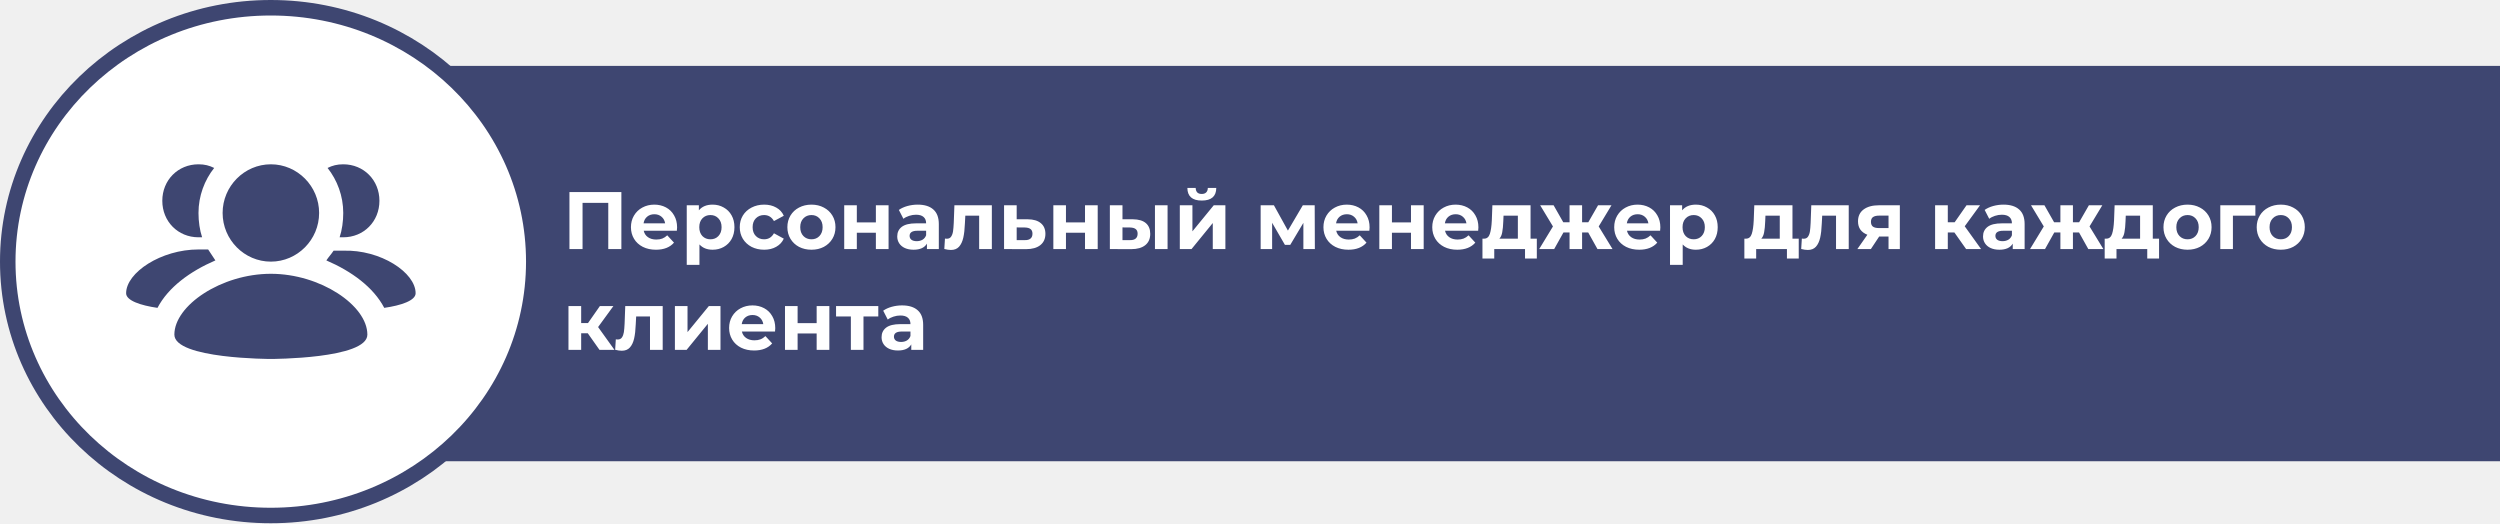
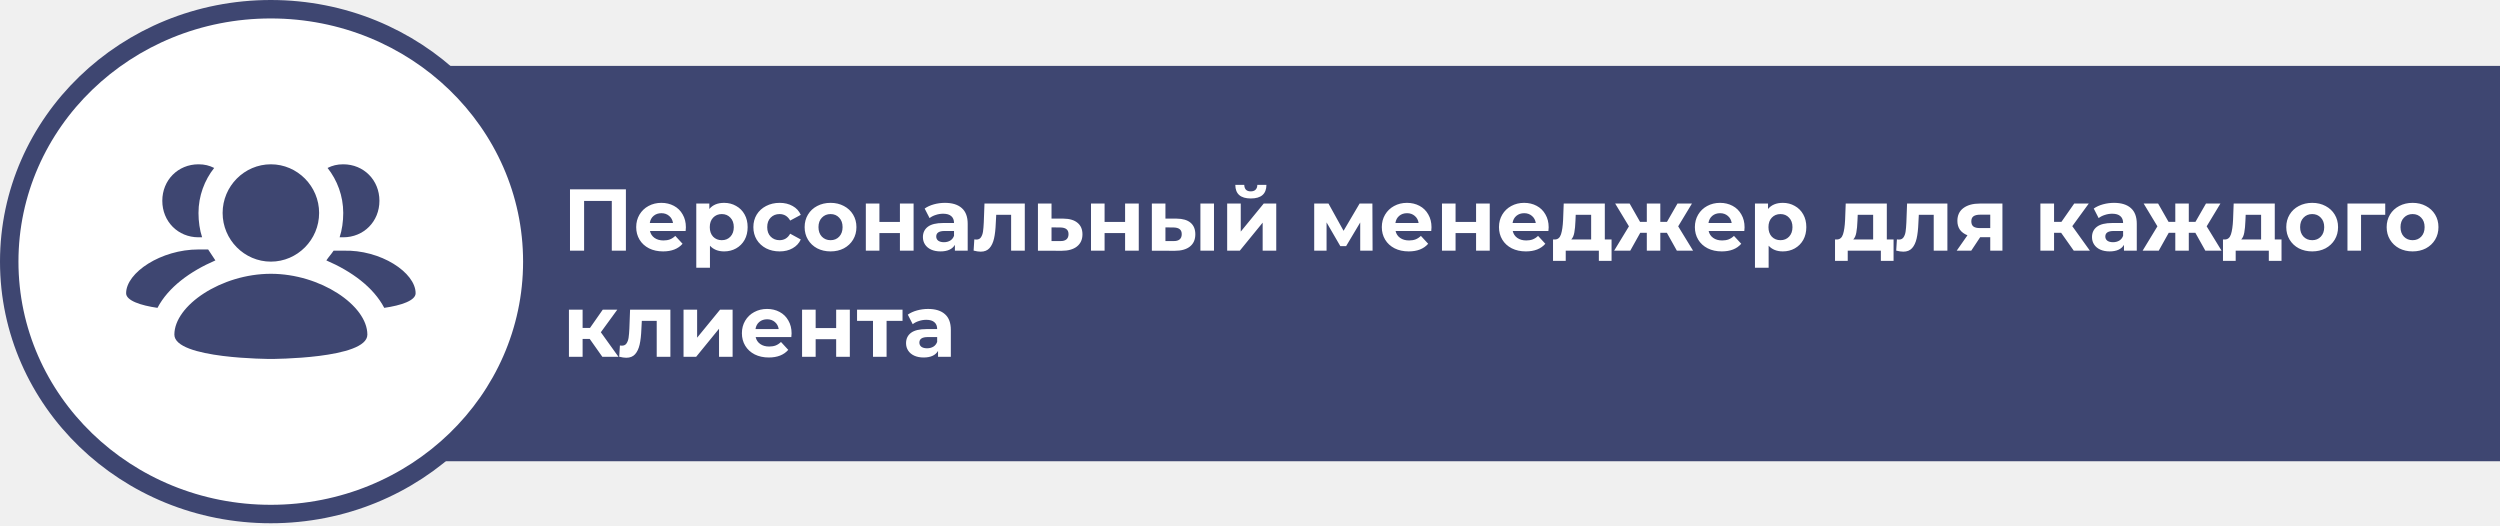
- <svg xmlns="http://www.w3.org/2000/svg" width="645" height="135" viewBox="0 0 645 135" fill="none">
-   <rect x="33" y="17" width="612" height="102" fill="#3E4671" />
-   <path d="M137.716 67.5C137.716 103.61 107.4 133 69.858 133C32.316 133 2 103.61 2 67.5C2 31.39 32.316 2 69.858 2C107.4 2 137.716 31.39 137.716 67.5Z" fill="white" stroke="#3E4671" stroke-width="4" />
-   <g clip-path="url(#clip0)">
-     <path d="M107.229 75.661C107.229 77.544 103.495 78.8 99.138 79.428C96.337 74.092 90.735 70.011 84.2 67.186C84.822 66.245 85.445 65.617 86.067 64.675H88.557C98.204 64.361 107.229 70.325 107.229 75.661ZM53.701 64.361H51.211C41.564 64.361 32.539 70.325 32.539 75.661C32.539 77.544 36.273 78.8 40.63 79.428C43.431 74.092 49.033 70.011 55.568 67.186L53.701 64.361ZM69.884 67.5C76.731 67.5 82.332 61.85 82.332 54.945C82.332 48.039 76.731 42.39 69.884 42.39C63.037 42.39 57.435 48.039 57.435 54.945C57.435 61.85 63.037 67.5 69.884 67.5ZM69.884 70.639C57.124 70.639 44.987 78.8 44.987 86.333C44.987 92.611 69.884 92.611 69.884 92.611C69.884 92.611 94.781 92.611 94.781 86.333C94.781 78.8 82.644 70.639 69.884 70.639ZM87.623 61.222H88.557C93.847 61.222 97.893 57.142 97.893 51.806C97.893 46.47 93.847 42.39 88.557 42.39C87.001 42.39 85.756 42.703 84.511 43.331C87.001 46.47 88.557 50.551 88.557 54.945C88.557 57.142 88.245 59.339 87.623 61.222ZM51.211 61.222H52.145C51.523 59.339 51.211 57.142 51.211 54.945C51.211 50.551 52.767 46.47 55.257 43.331C54.012 42.703 52.767 42.39 51.211 42.39C45.921 42.39 41.875 46.47 41.875 51.806C41.875 57.142 45.921 61.222 51.211 61.222Z" fill="#3E4671" />
+ <svg xmlns="http://www.w3.org/2000/svg" width="542" height="114" viewBox="0 0 542 114" fill="none">
+   <rect x="27.73" y="14.285" width="514.27" height="85.712" fill="#3E4671" />
+   <path d="M115.405 56.721C115.405 86.878 90.084 111.442 58.703 111.442C27.321 111.442 2 86.878 2 56.721C2 26.564 27.321 2 58.703 2C90.084 2 115.405 26.564 115.405 56.721Z" fill="white" stroke="#3E4671" stroke-width="4" />
+   <g clip-path="url(#clip0_207:35)">
+     <path d="M90.106 63.578C90.106 65.161 86.968 66.216 83.306 66.743C80.953 62.26 76.246 58.831 70.754 56.457C71.277 55.666 71.8 55.138 72.323 54.347H74.415C82.522 54.083 90.106 59.094 90.106 63.578ZM45.126 54.083H43.033C34.926 54.083 27.343 59.094 27.343 63.578C27.343 65.161 30.481 66.216 34.142 66.743C36.495 62.26 41.203 58.831 46.695 56.457L45.126 54.083ZM58.724 56.721C64.478 56.721 69.185 51.973 69.185 46.17C69.185 40.368 64.478 35.62 58.724 35.62C52.971 35.62 48.264 40.368 48.264 46.17C48.264 51.973 52.971 56.721 58.724 56.721ZM58.724 59.358C48.002 59.358 37.803 66.216 37.803 72.546C37.803 77.821 58.724 77.821 58.724 77.821C58.724 77.821 79.645 77.821 79.645 72.546C79.645 66.216 69.446 59.358 58.724 59.358ZM73.63 51.446H74.415C78.861 51.446 82.26 48.017 82.26 43.533C82.26 39.049 78.861 35.62 74.415 35.62C73.108 35.62 72.061 35.884 71.015 36.411C73.108 39.049 74.415 42.478 74.415 46.17C74.415 48.017 74.153 49.863 73.63 51.446ZM43.033 51.446H43.818C43.295 49.863 43.033 48.017 43.033 46.17C43.033 42.478 44.341 39.049 46.433 36.411C45.387 35.884 44.341 35.62 43.033 35.62C38.588 35.62 35.188 39.049 35.188 43.533C35.188 48.017 38.588 51.446 43.033 51.446Z" fill="#3E4671" />
  </g>
-   <path d="M160.315 49.56V64.26H156.934V52.332H150.298V64.26H146.917V49.56H160.315ZM174.69 58.653C174.69 58.695 174.669 58.989 174.627 59.535H166.08C166.234 60.235 166.598 60.788 167.172 61.194C167.746 61.6 168.46 61.803 169.314 61.803C169.902 61.803 170.42 61.719 170.868 61.551C171.33 61.369 171.757 61.089 172.149 60.711L173.892 62.601C172.828 63.819 171.274 64.428 169.23 64.428C167.956 64.428 166.829 64.183 165.849 63.693C164.869 63.189 164.113 62.496 163.581 61.614C163.049 60.732 162.783 59.731 162.783 58.611C162.783 57.505 163.042 56.511 163.56 55.629C164.092 54.733 164.813 54.04 165.723 53.55C166.647 53.046 167.676 52.794 168.81 52.794C169.916 52.794 170.917 53.032 171.813 53.508C172.709 53.984 173.409 54.67 173.913 55.566C174.431 56.448 174.69 57.477 174.69 58.653ZM168.831 55.272C168.089 55.272 167.466 55.482 166.962 55.902C166.458 56.322 166.15 56.896 166.038 57.624H171.603C171.491 56.91 171.183 56.343 170.679 55.923C170.175 55.489 169.559 55.272 168.831 55.272ZM183.858 52.794C184.908 52.794 185.86 53.039 186.714 53.529C187.582 54.005 188.261 54.684 188.751 55.566C189.241 56.434 189.486 57.449 189.486 58.611C189.486 59.773 189.241 60.795 188.751 61.677C188.261 62.545 187.582 63.224 186.714 63.714C185.86 64.19 184.908 64.428 183.858 64.428C182.416 64.428 181.282 63.973 180.456 63.063V68.334H177.18V52.962H180.309V54.264C181.121 53.284 182.304 52.794 183.858 52.794ZM183.291 61.74C184.131 61.74 184.817 61.46 185.349 60.9C185.895 60.326 186.168 59.563 186.168 58.611C186.168 57.659 185.895 56.903 185.349 56.343C184.817 55.769 184.131 55.482 183.291 55.482C182.451 55.482 181.758 55.769 181.212 56.343C180.68 56.903 180.414 57.659 180.414 58.611C180.414 59.563 180.68 60.326 181.212 60.9C181.758 61.46 182.451 61.74 183.291 61.74ZM197.158 64.428C195.954 64.428 194.869 64.183 193.903 63.693C192.951 63.189 192.202 62.496 191.656 61.614C191.124 60.732 190.858 59.731 190.858 58.611C190.858 57.491 191.124 56.49 191.656 55.608C192.202 54.726 192.951 54.04 193.903 53.55C194.869 53.046 195.954 52.794 197.158 52.794C198.348 52.794 199.384 53.046 200.266 53.55C201.162 54.04 201.813 54.747 202.219 55.671L199.678 57.036C199.09 56 198.243 55.482 197.137 55.482C196.283 55.482 195.576 55.762 195.016 56.322C194.456 56.882 194.176 57.645 194.176 58.611C194.176 59.577 194.456 60.34 195.016 60.9C195.576 61.46 196.283 61.74 197.137 61.74C198.257 61.74 199.104 61.222 199.678 60.186L202.219 61.572C201.813 62.468 201.162 63.168 200.266 63.672C199.384 64.176 198.348 64.428 197.158 64.428ZM209.358 64.428C208.168 64.428 207.097 64.183 206.145 63.693C205.207 63.189 204.472 62.496 203.94 61.614C203.408 60.732 203.142 59.731 203.142 58.611C203.142 57.491 203.408 56.49 203.94 55.608C204.472 54.726 205.207 54.04 206.145 53.55C207.097 53.046 208.168 52.794 209.358 52.794C210.548 52.794 211.612 53.046 212.55 53.55C213.488 54.04 214.223 54.726 214.755 55.608C215.287 56.49 215.553 57.491 215.553 58.611C215.553 59.731 215.287 60.732 214.755 61.614C214.223 62.496 213.488 63.189 212.55 63.693C211.612 64.183 210.548 64.428 209.358 64.428ZM209.358 61.74C210.198 61.74 210.884 61.46 211.416 60.9C211.962 60.326 212.235 59.563 212.235 58.611C212.235 57.659 211.962 56.903 211.416 56.343C210.884 55.769 210.198 55.482 209.358 55.482C208.518 55.482 207.825 55.769 207.279 56.343C206.733 56.903 206.46 57.659 206.46 58.611C206.46 59.563 206.733 60.326 207.279 60.9C207.825 61.46 208.518 61.74 209.358 61.74ZM217.807 52.962H221.062V57.372H225.976V52.962H229.252V64.26H225.976V60.039H221.062V64.26H217.807V52.962ZM236.777 52.794C238.527 52.794 239.871 53.214 240.809 54.054C241.747 54.88 242.216 56.133 242.216 57.813V64.26H239.15V62.853C238.534 63.903 237.386 64.428 235.706 64.428C234.838 64.428 234.082 64.281 233.438 63.987C232.808 63.693 232.325 63.287 231.989 62.769C231.653 62.251 231.485 61.663 231.485 61.005C231.485 59.955 231.877 59.129 232.661 58.527C233.459 57.925 234.684 57.624 236.336 57.624H238.94C238.94 56.91 238.723 56.364 238.289 55.986C237.855 55.594 237.204 55.398 236.336 55.398C235.734 55.398 235.139 55.496 234.551 55.692C233.977 55.874 233.487 56.126 233.081 56.448L231.905 54.159C232.521 53.725 233.256 53.389 234.11 53.151C234.978 52.913 235.867 52.794 236.777 52.794ZM236.525 62.223C237.085 62.223 237.582 62.097 238.016 61.845C238.45 61.579 238.758 61.194 238.94 60.69V59.535H236.693C235.349 59.535 234.677 59.976 234.677 60.858C234.677 61.278 234.838 61.614 235.16 61.866C235.496 62.104 235.951 62.223 236.525 62.223ZM255.897 52.962V64.26H252.621V55.65H249.051L248.946 57.645C248.89 59.129 248.75 60.361 248.526 61.341C248.302 62.321 247.938 63.091 247.434 63.651C246.93 64.211 246.23 64.491 245.334 64.491C244.858 64.491 244.291 64.407 243.633 64.239L243.801 61.551C244.025 61.579 244.186 61.593 244.284 61.593C244.774 61.593 245.138 61.418 245.376 61.068C245.628 60.704 245.796 60.249 245.88 59.703C245.964 59.143 246.027 58.408 246.069 57.498L246.237 52.962H255.897ZM265.159 56.574C266.629 56.588 267.756 56.924 268.54 57.582C269.324 58.226 269.716 59.143 269.716 60.333C269.716 61.579 269.275 62.552 268.393 63.252C267.525 63.938 266.3 64.281 264.718 64.281L259.048 64.26V52.962H262.303V56.574H265.159ZM264.424 61.95C265.054 61.964 265.537 61.831 265.873 61.551C266.209 61.271 266.377 60.851 266.377 60.291C266.377 59.745 266.209 59.346 265.873 59.094C265.551 58.842 265.068 58.709 264.424 58.695L262.303 58.674V61.95H264.424ZM271.763 52.962H275.018V57.372H279.932V52.962H283.208V64.26H279.932V60.039H275.018V64.26H271.763V52.962ZM292.287 56.574C293.757 56.588 294.87 56.917 295.626 57.561C296.382 58.205 296.76 59.129 296.76 60.333C296.76 61.593 296.333 62.566 295.479 63.252C294.625 63.938 293.414 64.281 291.846 64.281L286.344 64.26V52.962H289.599V56.574H292.287ZM297.978 52.962H301.233V64.26H297.978V52.962ZM291.552 61.95C292.182 61.964 292.665 61.831 293.001 61.551C293.337 61.271 293.505 60.851 293.505 60.291C293.505 59.745 293.337 59.346 293.001 59.094C292.679 58.842 292.196 58.709 291.552 58.695L289.599 58.674V61.95H291.552ZM304.391 52.962H307.646V59.682L313.148 52.962H316.151V64.26H312.896V57.54L307.415 64.26H304.391V52.962ZM310.061 51.744C307.597 51.744 306.358 50.659 306.344 48.489H308.486C308.5 48.979 308.633 49.364 308.885 49.644C309.151 49.91 309.536 50.043 310.04 50.043C310.544 50.043 310.929 49.91 311.195 49.644C311.475 49.364 311.615 48.979 311.615 48.489H313.799C313.785 50.659 312.539 51.744 310.061 51.744ZM336.272 64.26V57.498L332.891 63.168H331.505L328.208 57.477V64.26H325.247V52.962H328.67L332.282 59.493L336.125 52.962H339.191L339.233 64.26H336.272ZM353.354 58.653C353.354 58.695 353.333 58.989 353.291 59.535H344.744C344.898 60.235 345.262 60.788 345.836 61.194C346.41 61.6 347.124 61.803 347.978 61.803C348.566 61.803 349.084 61.719 349.532 61.551C349.994 61.369 350.421 61.089 350.813 60.711L352.556 62.601C351.492 63.819 349.938 64.428 347.894 64.428C346.62 64.428 345.493 64.183 344.513 63.693C343.533 63.189 342.777 62.496 342.245 61.614C341.713 60.732 341.447 59.731 341.447 58.611C341.447 57.505 341.706 56.511 342.224 55.629C342.756 54.733 343.477 54.04 344.387 53.55C345.311 53.046 346.34 52.794 347.474 52.794C348.58 52.794 349.581 53.032 350.477 53.508C351.373 53.984 352.073 54.67 352.577 55.566C353.095 56.448 353.354 57.477 353.354 58.653ZM347.495 55.272C346.753 55.272 346.13 55.482 345.626 55.902C345.122 56.322 344.814 56.896 344.702 57.624H350.267C350.155 56.91 349.847 56.343 349.343 55.923C348.839 55.489 348.223 55.272 347.495 55.272ZM355.865 52.962H359.12V57.372H364.034V52.962H367.31V64.26H364.034V60.039H359.12V64.26H355.865V52.962ZM381.429 58.653C381.429 58.695 381.408 58.989 381.366 59.535H372.819C372.973 60.235 373.337 60.788 373.911 61.194C374.485 61.6 375.199 61.803 376.053 61.803C376.641 61.803 377.159 61.719 377.607 61.551C378.069 61.369 378.496 61.089 378.888 60.711L380.631 62.601C379.567 63.819 378.013 64.428 375.969 64.428C374.695 64.428 373.568 64.183 372.588 63.693C371.608 63.189 370.852 62.496 370.32 61.614C369.788 60.732 369.522 59.731 369.522 58.611C369.522 57.505 369.781 56.511 370.299 55.629C370.831 54.733 371.552 54.04 372.462 53.55C373.386 53.046 374.415 52.794 375.549 52.794C376.655 52.794 377.656 53.032 378.552 53.508C379.448 53.984 380.148 54.67 380.652 55.566C381.17 56.448 381.429 57.477 381.429 58.653ZM375.57 55.272C374.828 55.272 374.205 55.482 373.701 55.902C373.197 56.322 372.889 56.896 372.777 57.624H378.342C378.23 56.91 377.922 56.343 377.418 55.923C376.914 55.489 376.298 55.272 375.57 55.272ZM396.501 61.572V66.696H393.456V64.26H385.518V66.696H382.473V61.572H382.935C383.635 61.558 384.118 61.145 384.384 60.333C384.65 59.521 384.818 58.366 384.888 56.868L385.035 52.962H394.884V61.572H396.501ZM387.849 57.099C387.807 58.247 387.716 59.185 387.576 59.913C387.45 60.641 387.205 61.194 386.841 61.572H391.608V55.65H387.912L387.849 57.099ZM409.755 59.976H408.18V64.26H404.946V59.976H403.371L400.977 64.26H397.113L400.662 58.422L397.365 52.962H400.83L403.329 57.351H404.946V52.962H408.18V57.351H409.776L412.296 52.962H415.761L412.464 58.422L416.034 64.26H412.149L409.755 59.976ZM428.372 58.653C428.372 58.695 428.351 58.989 428.309 59.535H419.762C419.916 60.235 420.28 60.788 420.854 61.194C421.428 61.6 422.142 61.803 422.996 61.803C423.584 61.803 424.102 61.719 424.55 61.551C425.012 61.369 425.439 61.089 425.831 60.711L427.574 62.601C426.51 63.819 424.956 64.428 422.912 64.428C421.638 64.428 420.511 64.183 419.531 63.693C418.551 63.189 417.795 62.496 417.263 61.614C416.731 60.732 416.465 59.731 416.465 58.611C416.465 57.505 416.724 56.511 417.242 55.629C417.774 54.733 418.495 54.04 419.405 53.55C420.329 53.046 421.358 52.794 422.492 52.794C423.598 52.794 424.599 53.032 425.495 53.508C426.391 53.984 427.091 54.67 427.595 55.566C428.113 56.448 428.372 57.477 428.372 58.653ZM422.513 55.272C421.771 55.272 421.148 55.482 420.644 55.902C420.14 56.322 419.832 56.896 419.72 57.624H425.285C425.173 56.91 424.865 56.343 424.361 55.923C423.857 55.489 423.241 55.272 422.513 55.272ZM437.54 52.794C438.59 52.794 439.542 53.039 440.396 53.529C441.264 54.005 441.943 54.684 442.433 55.566C442.923 56.434 443.168 57.449 443.168 58.611C443.168 59.773 442.923 60.795 442.433 61.677C441.943 62.545 441.264 63.224 440.396 63.714C439.542 64.19 438.59 64.428 437.54 64.428C436.098 64.428 434.964 63.973 434.138 63.063V68.334H430.862V52.962H433.991V54.264C434.803 53.284 435.986 52.794 437.54 52.794ZM436.973 61.74C437.813 61.74 438.499 61.46 439.031 60.9C439.577 60.326 439.85 59.563 439.85 58.611C439.85 57.659 439.577 56.903 439.031 56.343C438.499 55.769 437.813 55.482 436.973 55.482C436.133 55.482 435.44 55.769 434.894 56.343C434.362 56.903 434.096 57.659 434.096 58.611C434.096 59.563 434.362 60.326 434.894 60.9C435.44 61.46 436.133 61.74 436.973 61.74ZM464.074 61.572V66.696H461.029V64.26H453.091V66.696H450.046V61.572H450.508C451.208 61.558 451.691 61.145 451.957 60.333C452.223 59.521 452.391 58.366 452.461 56.868L452.608 52.962H462.457V61.572H464.074ZM455.422 57.099C455.38 58.247 455.289 59.185 455.149 59.913C455.023 60.641 454.778 61.194 454.414 61.572H459.181V55.65H455.485L455.422 57.099ZM476.972 52.962V64.26H473.696V55.65H470.126L470.021 57.645C469.965 59.129 469.825 60.361 469.601 61.341C469.377 62.321 469.013 63.091 468.509 63.651C468.005 64.211 467.305 64.491 466.409 64.491C465.933 64.491 465.366 64.407 464.708 64.239L464.876 61.551C465.1 61.579 465.261 61.593 465.359 61.593C465.849 61.593 466.213 61.418 466.451 61.068C466.703 60.704 466.871 60.249 466.955 59.703C467.039 59.143 467.102 58.408 467.144 57.498L467.312 52.962H476.972ZM490.16 52.962V64.26H487.241V61.026H484.826L482.684 64.26H479.198L481.781 60.564C480.997 60.256 480.395 59.815 479.975 59.241C479.569 58.653 479.366 57.946 479.366 57.12C479.366 55.79 479.842 54.768 480.794 54.054C481.76 53.326 483.083 52.962 484.763 52.962H490.16ZM484.826 55.629C484.126 55.629 483.594 55.755 483.23 56.007C482.88 56.259 482.705 56.665 482.705 57.225C482.705 57.785 482.873 58.198 483.209 58.464C483.559 58.716 484.084 58.842 484.784 58.842H487.241V55.629H484.826ZM504.233 59.976H502.532V64.26H499.256V52.962H502.532V57.351H504.296L507.362 52.962H510.848L506.9 58.38L511.121 64.26H507.257L504.233 59.976ZM516.913 52.794C518.663 52.794 520.007 53.214 520.945 54.054C521.883 54.88 522.352 56.133 522.352 57.813V64.26H519.286V62.853C518.67 63.903 517.522 64.428 515.842 64.428C514.974 64.428 514.218 64.281 513.574 63.987C512.944 63.693 512.461 63.287 512.125 62.769C511.789 62.251 511.621 61.663 511.621 61.005C511.621 59.955 512.013 59.129 512.797 58.527C513.595 57.925 514.82 57.624 516.472 57.624H519.076C519.076 56.91 518.859 56.364 518.425 55.986C517.991 55.594 517.34 55.398 516.472 55.398C515.87 55.398 515.275 55.496 514.687 55.692C514.113 55.874 513.623 56.126 513.217 56.448L512.041 54.159C512.657 53.725 513.392 53.389 514.246 53.151C515.114 52.913 516.003 52.794 516.913 52.794ZM516.661 62.223C517.221 62.223 517.718 62.097 518.152 61.845C518.586 61.579 518.894 61.194 519.076 60.69V59.535H516.829C515.485 59.535 514.813 59.976 514.813 60.858C514.813 61.278 514.974 61.614 515.296 61.866C515.632 62.104 516.087 62.223 516.661 62.223ZM536.391 59.976H534.816V64.26H531.582V59.976H530.007L527.613 64.26H523.749L527.298 58.422L524.001 52.962H527.466L529.965 57.351H531.582V52.962H534.816V57.351H536.412L538.932 52.962H542.397L539.1 58.422L542.67 64.26H538.785L536.391 59.976ZM557.036 61.572V66.696H553.991V64.26H546.053V66.696H543.008V61.572H543.47C544.17 61.558 544.653 61.145 544.919 60.333C545.185 59.521 545.353 58.366 545.423 56.868L545.57 52.962H555.419V61.572H557.036ZM548.384 57.099C548.342 58.247 548.251 59.185 548.111 59.913C547.985 60.641 547.74 61.194 547.376 61.572H552.143V55.65H548.447L548.384 57.099ZM564.39 64.428C563.2 64.428 562.129 64.183 561.177 63.693C560.239 63.189 559.504 62.496 558.972 61.614C558.44 60.732 558.174 59.731 558.174 58.611C558.174 57.491 558.44 56.49 558.972 55.608C559.504 54.726 560.239 54.04 561.177 53.55C562.129 53.046 563.2 52.794 564.39 52.794C565.58 52.794 566.644 53.046 567.582 53.55C568.52 54.04 569.255 54.726 569.787 55.608C570.319 56.49 570.585 57.491 570.585 58.611C570.585 59.731 570.319 60.732 569.787 61.614C569.255 62.496 568.52 63.189 567.582 63.693C566.644 64.183 565.58 64.428 564.39 64.428ZM564.39 61.74C565.23 61.74 565.916 61.46 566.448 60.9C566.994 60.326 567.267 59.563 567.267 58.611C567.267 57.659 566.994 56.903 566.448 56.343C565.916 55.769 565.23 55.482 564.39 55.482C563.55 55.482 562.857 55.769 562.311 56.343C561.765 56.903 561.492 57.659 561.492 58.611C561.492 59.563 561.765 60.326 562.311 60.9C562.857 61.46 563.55 61.74 564.39 61.74ZM581.889 55.65H576.093V64.26H572.838V52.962H581.889V55.65ZM588.445 64.428C587.255 64.428 586.184 64.183 585.232 63.693C584.294 63.189 583.559 62.496 583.027 61.614C582.495 60.732 582.229 59.731 582.229 58.611C582.229 57.491 582.495 56.49 583.027 55.608C583.559 54.726 584.294 54.04 585.232 53.55C586.184 53.046 587.255 52.794 588.445 52.794C589.635 52.794 590.699 53.046 591.637 53.55C592.575 54.04 593.31 54.726 593.842 55.608C594.374 56.49 594.64 57.491 594.64 58.611C594.64 59.731 594.374 60.732 593.842 61.614C593.31 62.496 592.575 63.189 591.637 63.693C590.699 64.183 589.635 64.428 588.445 64.428ZM588.445 61.74C589.285 61.74 589.971 61.46 590.503 60.9C591.049 60.326 591.322 59.563 591.322 58.611C591.322 57.659 591.049 56.903 590.503 56.343C589.971 55.769 589.285 55.482 588.445 55.482C587.605 55.482 586.912 55.769 586.366 56.343C585.82 56.903 585.547 57.659 585.547 58.611C585.547 59.563 585.82 60.326 586.366 60.9C586.912 61.46 587.605 61.74 588.445 61.74ZM151.642 85.976H149.941V90.26H146.665V78.962H149.941V83.351H151.705L154.771 78.962H158.257L154.309 84.38L158.53 90.26H154.666L151.642 85.976ZM170.975 78.962V90.26H167.699V81.65H164.129L164.024 83.645C163.968 85.129 163.828 86.361 163.604 87.341C163.38 88.321 163.016 89.091 162.512 89.651C162.008 90.211 161.308 90.491 160.412 90.491C159.936 90.491 159.369 90.407 158.711 90.239L158.879 87.551C159.103 87.579 159.264 87.593 159.362 87.593C159.852 87.593 160.216 87.418 160.454 87.068C160.706 86.704 160.874 86.249 160.958 85.703C161.042 85.143 161.105 84.408 161.147 83.498L161.315 78.962H170.975ZM174.125 78.962H177.38V85.682L182.882 78.962H185.885V90.26H182.63V83.54L177.149 90.26H174.125V78.962ZM200.017 84.653C200.017 84.695 199.996 84.989 199.954 85.535H191.407C191.561 86.235 191.925 86.788 192.499 87.194C193.073 87.6 193.787 87.803 194.641 87.803C195.229 87.803 195.747 87.719 196.195 87.551C196.657 87.369 197.084 87.089 197.476 86.711L199.219 88.601C198.155 89.819 196.601 90.428 194.557 90.428C193.283 90.428 192.156 90.183 191.176 89.693C190.196 89.189 189.44 88.496 188.908 87.614C188.376 86.732 188.11 85.731 188.11 84.611C188.11 83.505 188.369 82.511 188.887 81.629C189.419 80.733 190.14 80.04 191.05 79.55C191.974 79.046 193.003 78.794 194.137 78.794C195.243 78.794 196.244 79.032 197.14 79.508C198.036 79.984 198.736 80.67 199.24 81.566C199.758 82.448 200.017 83.477 200.017 84.653ZM194.158 81.272C193.416 81.272 192.793 81.482 192.289 81.902C191.785 82.322 191.477 82.896 191.365 83.624H196.93C196.818 82.91 196.51 82.343 196.006 81.923C195.502 81.489 194.886 81.272 194.158 81.272ZM202.528 78.962H205.783V83.372H210.697V78.962H213.973V90.26H210.697V86.039H205.783V90.26H202.528V78.962ZM226.601 81.65H222.779V90.26H219.524V81.65H215.702V78.962H226.601V81.65ZM232.737 78.794C234.487 78.794 235.831 79.214 236.769 80.054C237.707 80.88 238.176 82.133 238.176 83.813V90.26H235.11V88.853C234.494 89.903 233.346 90.428 231.666 90.428C230.798 90.428 230.042 90.281 229.398 89.987C228.768 89.693 228.285 89.287 227.949 88.769C227.613 88.251 227.445 87.663 227.445 87.005C227.445 85.955 227.837 85.129 228.621 84.527C229.419 83.925 230.644 83.624 232.296 83.624H234.9C234.9 82.91 234.683 82.364 234.249 81.986C233.815 81.594 233.164 81.398 232.296 81.398C231.694 81.398 231.099 81.496 230.511 81.692C229.937 81.874 229.447 82.126 229.041 82.448L227.865 80.159C228.481 79.725 229.216 79.389 230.07 79.151C230.938 78.913 231.827 78.794 232.737 78.794ZM232.485 88.223C233.045 88.223 233.542 88.097 233.976 87.845C234.41 87.579 234.718 87.194 234.9 86.69V85.535H232.653C231.309 85.535 230.637 85.976 230.637 86.858C230.637 87.278 230.798 87.614 231.12 87.866C231.456 88.104 231.911 88.223 232.485 88.223Z" fill="white" />
+   <path d="M135.696 41.052V54.352H132.637V43.56H126.633V54.352H123.574V41.052H135.696ZM148.701 49.279C148.701 49.317 148.682 49.583 148.644 50.077H140.911C141.051 50.71 141.38 51.21 141.899 51.578C142.419 51.945 143.065 52.129 143.837 52.129C144.369 52.129 144.838 52.053 145.243 51.901C145.661 51.736 146.048 51.483 146.402 51.141L147.979 52.851C147.017 53.953 145.611 54.504 143.761 54.504C142.609 54.504 141.589 54.282 140.702 53.839C139.816 53.383 139.132 52.756 138.65 51.958C138.169 51.16 137.928 50.254 137.928 49.241C137.928 48.24 138.163 47.341 138.631 46.543C139.113 45.732 139.765 45.105 140.588 44.662C141.424 44.206 142.355 43.978 143.381 43.978C144.382 43.978 145.288 44.193 146.098 44.624C146.909 45.054 147.542 45.675 147.998 46.486C148.467 47.284 148.701 48.215 148.701 49.279ZM143.4 46.22C142.729 46.22 142.165 46.41 141.709 46.79C141.253 47.17 140.975 47.689 140.873 48.348H145.908C145.807 47.702 145.528 47.189 145.072 46.809C144.616 46.416 144.059 46.22 143.4 46.22ZM156.996 43.978C157.946 43.978 158.808 44.199 159.58 44.643C160.366 45.073 160.98 45.688 161.423 46.486C161.867 47.271 162.088 48.189 162.088 49.241C162.088 50.292 161.867 51.217 161.423 52.015C160.98 52.8 160.366 53.414 159.58 53.858C158.808 54.288 157.946 54.504 156.996 54.504C155.692 54.504 154.666 54.092 153.918 53.269V58.038H150.954V44.13H153.785V45.308C154.52 44.421 155.59 43.978 156.996 43.978ZM156.483 52.072C157.243 52.072 157.864 51.818 158.345 51.312C158.839 50.792 159.086 50.102 159.086 49.241C159.086 48.379 158.839 47.695 158.345 47.189C157.864 46.669 157.243 46.41 156.483 46.41C155.723 46.41 155.096 46.669 154.602 47.189C154.121 47.695 153.88 48.379 153.88 49.241C153.88 50.102 154.121 50.792 154.602 51.312C155.096 51.818 155.723 52.072 156.483 52.072ZM169.03 54.504C167.941 54.504 166.959 54.282 166.085 53.839C165.224 53.383 164.546 52.756 164.052 51.958C163.571 51.16 163.33 50.254 163.33 49.241C163.33 48.227 163.571 47.322 164.052 46.524C164.546 45.726 165.224 45.105 166.085 44.662C166.959 44.206 167.941 43.978 169.03 43.978C170.107 43.978 171.044 44.206 171.842 44.662C172.653 45.105 173.242 45.745 173.609 46.581L171.31 47.816C170.778 46.878 170.012 46.41 169.011 46.41C168.238 46.41 167.599 46.663 167.092 47.17C166.585 47.676 166.332 48.367 166.332 49.241C166.332 50.115 166.585 50.805 167.092 51.312C167.599 51.818 168.238 52.072 169.011 52.072C170.024 52.072 170.791 51.603 171.31 50.666L173.609 51.92C173.242 52.73 172.653 53.364 171.842 53.82C171.044 54.276 170.107 54.504 169.03 54.504ZM180.068 54.504C178.991 54.504 178.022 54.282 177.161 53.839C176.312 53.383 175.647 52.756 175.166 51.958C174.685 51.16 174.444 50.254 174.444 49.241C174.444 48.227 174.685 47.322 175.166 46.524C175.647 45.726 176.312 45.105 177.161 44.662C178.022 44.206 178.991 43.978 180.068 43.978C181.145 43.978 182.107 44.206 182.956 44.662C183.805 45.105 184.47 45.726 184.951 46.524C185.432 47.322 185.673 48.227 185.673 49.241C185.673 50.254 185.432 51.16 184.951 51.958C184.47 52.756 183.805 53.383 182.956 53.839C182.107 54.282 181.145 54.504 180.068 54.504ZM180.068 52.072C180.828 52.072 181.449 51.818 181.93 51.312C182.424 50.792 182.671 50.102 182.671 49.241C182.671 48.379 182.424 47.695 181.93 47.189C181.449 46.669 180.828 46.41 180.068 46.41C179.308 46.41 178.681 46.669 178.187 47.189C177.693 47.695 177.446 48.379 177.446 49.241C177.446 50.102 177.693 50.792 178.187 51.312C178.681 51.818 179.308 52.072 180.068 52.072ZM187.712 44.13H190.657V48.12H195.103V44.13H198.067V54.352H195.103V50.533H190.657V54.352H187.712V44.13ZM204.875 43.978C206.458 43.978 207.674 44.358 208.523 45.118C209.372 45.865 209.796 46.999 209.796 48.519V54.352H207.022V53.079C206.465 54.029 205.426 54.504 203.906 54.504C203.121 54.504 202.437 54.371 201.854 54.105C201.284 53.839 200.847 53.471 200.543 53.003C200.239 52.534 200.087 52.002 200.087 51.407C200.087 50.457 200.442 49.709 201.151 49.165C201.873 48.62 202.981 48.348 204.476 48.348H206.832C206.832 47.702 206.636 47.208 206.243 46.866C205.85 46.511 205.261 46.334 204.476 46.334C203.931 46.334 203.393 46.422 202.861 46.6C202.342 46.764 201.898 46.992 201.531 47.284L200.467 45.213C201.024 44.82 201.689 44.516 202.462 44.301C203.247 44.085 204.052 43.978 204.875 43.978ZM204.647 52.509C205.154 52.509 205.603 52.395 205.996 52.167C206.389 51.926 206.667 51.578 206.832 51.122V50.077H204.799C203.583 50.077 202.975 50.476 202.975 51.274C202.975 51.654 203.121 51.958 203.412 52.186C203.716 52.401 204.128 52.509 204.647 52.509ZM222.175 44.13V54.352H219.211V46.562H215.981L215.886 48.367C215.835 49.709 215.709 50.824 215.506 51.711C215.303 52.597 214.974 53.294 214.518 53.801C214.062 54.307 213.429 54.561 212.618 54.561C212.187 54.561 211.674 54.485 211.079 54.333L211.231 51.901C211.434 51.926 211.579 51.939 211.668 51.939C212.111 51.939 212.441 51.78 212.656 51.464C212.884 51.134 213.036 50.723 213.112 50.229C213.188 49.722 213.245 49.057 213.283 48.234L213.435 44.13H222.175ZM230.554 47.398C231.884 47.41 232.904 47.714 233.613 48.31C234.323 48.892 234.677 49.722 234.677 50.799C234.677 51.926 234.278 52.806 233.48 53.44C232.695 54.06 231.587 54.371 230.155 54.371L225.025 54.352V44.13H227.97V47.398H230.554ZM229.889 52.262C230.459 52.274 230.896 52.154 231.2 51.901C231.504 51.647 231.656 51.267 231.656 50.761C231.656 50.267 231.504 49.906 231.2 49.678C230.909 49.45 230.472 49.329 229.889 49.317L227.97 49.298V52.262H229.889ZM236.529 44.13H239.474V48.12H243.92V44.13H246.884V54.352H243.92V50.533H239.474V54.352H236.529V44.13ZM255.099 47.398C256.429 47.41 257.436 47.708 258.12 48.291C258.804 48.873 259.146 49.709 259.146 50.799C259.146 51.939 258.759 52.819 257.987 53.44C257.214 54.06 256.118 54.371 254.7 54.371L249.722 54.352V44.13H252.667V47.398H255.099ZM260.248 44.13H263.193V54.352H260.248V44.13ZM254.434 52.262C255.004 52.274 255.441 52.154 255.745 51.901C256.049 51.647 256.201 51.267 256.201 50.761C256.201 50.267 256.049 49.906 255.745 49.678C255.453 49.45 255.016 49.329 254.434 49.317L252.667 49.298V52.262H254.434ZM266.05 44.13H268.995V50.21L273.973 44.13H276.69V54.352H273.745V48.272L268.786 54.352H266.05V44.13ZM271.18 43.028C268.95 43.028 267.829 42.046 267.817 40.083H269.755C269.767 40.526 269.888 40.874 270.116 41.128C270.356 41.368 270.705 41.489 271.161 41.489C271.617 41.489 271.965 41.368 272.206 41.128C272.459 40.874 272.586 40.526 272.586 40.083H274.562C274.549 42.046 273.422 43.028 271.18 43.028ZM294.895 54.352V48.234L291.836 53.364H290.582L287.599 48.215V54.352H284.92V44.13H288.017L291.285 50.039L294.762 44.13H297.536L297.574 54.352H294.895ZM310.35 49.279C310.35 49.317 310.331 49.583 310.293 50.077H302.56C302.699 50.71 303.029 51.21 303.548 51.578C304.067 51.945 304.713 52.129 305.486 52.129C306.018 52.129 306.487 52.053 306.892 51.901C307.31 51.736 307.696 51.483 308.051 51.141L309.628 52.851C308.665 53.953 307.259 54.504 305.41 54.504C304.257 54.504 303.238 54.282 302.351 53.839C301.464 53.383 300.78 52.756 300.299 51.958C299.818 51.16 299.577 50.254 299.577 49.241C299.577 48.24 299.811 47.341 300.28 46.543C300.761 45.732 301.414 45.105 302.237 44.662C303.073 44.206 304.004 43.978 305.03 43.978C306.031 43.978 306.936 44.193 307.747 44.624C308.558 45.054 309.191 45.675 309.647 46.486C310.116 47.284 310.35 48.215 310.35 49.279ZM305.049 46.22C304.378 46.22 303.814 46.41 303.358 46.79C302.902 47.17 302.623 47.689 302.522 48.348H307.557C307.456 47.702 307.177 47.189 306.721 46.809C306.265 46.416 305.708 46.22 305.049 46.22ZM312.622 44.13H315.567V48.12H320.013V44.13H322.977V54.352H320.013V50.533H315.567V54.352H312.622V44.13ZM335.751 49.279C335.751 49.317 335.732 49.583 335.694 50.077H327.961C328.101 50.71 328.43 51.21 328.949 51.578C329.469 51.945 330.115 52.129 330.887 52.129C331.419 52.129 331.888 52.053 332.293 51.901C332.711 51.736 333.098 51.483 333.452 51.141L335.029 52.851C334.067 53.953 332.661 54.504 330.811 54.504C329.659 54.504 328.639 54.282 327.752 53.839C326.866 53.383 326.182 52.756 325.7 51.958C325.219 51.16 324.978 50.254 324.978 49.241C324.978 48.24 325.213 47.341 325.681 46.543C326.163 45.732 326.815 45.105 327.638 44.662C328.474 44.206 329.405 43.978 330.431 43.978C331.432 43.978 332.338 44.193 333.148 44.624C333.959 45.054 334.592 45.675 335.048 46.486C335.517 47.284 335.751 48.215 335.751 49.279ZM330.45 46.22C329.779 46.22 329.215 46.41 328.759 46.79C328.303 47.17 328.025 47.689 327.923 48.348H332.958C332.857 47.702 332.578 47.189 332.122 46.809C331.666 46.416 331.109 46.22 330.45 46.22ZM349.387 51.92V56.556H346.632V54.352H339.45V56.556H336.695V51.92H337.113C337.747 51.907 338.184 51.533 338.424 50.799C338.665 50.064 338.817 49.019 338.88 47.664L339.013 44.13H347.924V51.92H349.387ZM341.559 47.873C341.521 48.911 341.439 49.76 341.312 50.419C341.198 51.077 340.977 51.578 340.647 51.92H344.96V46.562H341.616L341.559 47.873ZM361.38 50.476H359.955V54.352H357.029V50.476H355.604L353.438 54.352H349.942L353.153 49.07L350.17 44.13H353.305L355.566 48.101H357.029V44.13H359.955V48.101H361.399L363.679 44.13H366.814L363.831 49.07L367.061 54.352H363.546L361.38 50.476ZM378.223 49.279C378.223 49.317 378.204 49.583 378.166 50.077H370.433C370.572 50.71 370.902 51.21 371.421 51.578C371.94 51.945 372.586 52.129 373.359 52.129C373.891 52.129 374.36 52.053 374.765 51.901C375.183 51.736 375.569 51.483 375.924 51.141L377.501 52.851C376.538 53.953 375.132 54.504 373.283 54.504C372.13 54.504 371.111 54.282 370.224 53.839C369.337 53.383 368.653 52.756 368.172 51.958C367.691 51.16 367.45 50.254 367.45 49.241C367.45 48.24 367.684 47.341 368.153 46.543C368.634 45.732 369.287 45.105 370.11 44.662C370.946 44.206 371.877 43.978 372.903 43.978C373.904 43.978 374.809 44.193 375.62 44.624C376.431 45.054 377.064 45.675 377.52 46.486C377.989 47.284 378.223 48.215 378.223 49.279ZM372.922 46.22C372.251 46.22 371.687 46.41 371.231 46.79C370.775 47.17 370.496 47.689 370.395 48.348H375.43C375.329 47.702 375.05 47.189 374.594 46.809C374.138 46.416 373.581 46.22 372.922 46.22ZM386.518 43.978C387.468 43.978 388.329 44.199 389.102 44.643C389.887 45.073 390.502 45.688 390.945 46.486C391.388 47.271 391.61 48.189 391.61 49.241C391.61 50.292 391.388 51.217 390.945 52.015C390.502 52.8 389.887 53.414 389.102 53.858C388.329 54.288 387.468 54.504 386.518 54.504C385.213 54.504 384.187 54.092 383.44 53.269V58.038H380.476V44.13H383.307V45.308C384.042 44.421 385.112 43.978 386.518 43.978ZM386.005 52.072C386.765 52.072 387.386 51.818 387.867 51.312C388.361 50.792 388.608 50.102 388.608 49.241C388.608 48.379 388.361 47.695 387.867 47.189C387.386 46.669 386.765 46.41 386.005 46.41C385.245 46.41 384.618 46.669 384.124 47.189C383.643 47.695 383.402 48.379 383.402 49.241C383.402 50.102 383.643 50.792 384.124 51.312C384.618 51.818 385.245 52.072 386.005 52.072ZM410.525 51.92V56.556H407.77V54.352H400.588V56.556H397.833V51.92H398.251C398.885 51.907 399.322 51.533 399.562 50.799C399.803 50.064 399.955 49.019 400.018 47.664L400.151 44.13H409.062V51.92H410.525ZM402.697 47.873C402.659 48.911 402.577 49.76 402.45 50.419C402.336 51.077 402.115 51.578 401.785 51.92H406.098V46.562H402.754L402.697 47.873ZM422.194 44.13V54.352H419.23V46.562H416L415.905 48.367C415.855 49.709 415.728 50.824 415.525 51.711C415.323 52.597 414.993 53.294 414.537 53.801C414.081 54.307 413.448 54.561 412.637 54.561C412.207 54.561 411.694 54.485 411.098 54.333L411.25 51.901C411.453 51.926 411.599 51.939 411.687 51.939C412.131 51.939 412.46 51.78 412.675 51.464C412.903 51.134 413.055 50.723 413.131 50.229C413.207 49.722 413.264 49.057 413.302 48.234L413.454 44.13H422.194ZM434.127 44.13V54.352H431.486V51.426H429.301L427.363 54.352H424.209L426.546 51.008C425.836 50.729 425.292 50.33 424.912 49.811C424.544 49.279 424.361 48.639 424.361 47.892C424.361 46.688 424.791 45.764 425.653 45.118C426.527 44.459 427.724 44.13 429.244 44.13H434.127ZM429.301 46.543C428.667 46.543 428.186 46.657 427.857 46.885C427.54 47.113 427.382 47.48 427.382 47.987C427.382 48.493 427.534 48.867 427.838 49.108C428.154 49.336 428.629 49.45 429.263 49.45H431.486V46.543H429.301ZM446.859 50.476H445.32V54.352H442.356V44.13H445.32V48.101H446.916L449.69 44.13H452.844L449.272 49.032L453.091 54.352H449.595L446.859 50.476ZM458.332 43.978C459.915 43.978 461.131 44.358 461.98 45.118C462.829 45.865 463.253 46.999 463.253 48.519V54.352H460.479V53.079C459.922 54.029 458.883 54.504 457.363 54.504C456.578 54.504 455.894 54.371 455.311 54.105C454.741 53.839 454.304 53.471 454 53.003C453.696 52.534 453.544 52.002 453.544 51.407C453.544 50.457 453.899 49.709 454.608 49.165C455.33 48.62 456.438 48.348 457.933 48.348H460.289C460.289 47.702 460.093 47.208 459.7 46.866C459.307 46.511 458.718 46.334 457.933 46.334C457.388 46.334 456.85 46.422 456.318 46.6C455.799 46.764 455.355 46.992 454.988 47.284L453.924 45.213C454.481 44.82 455.146 44.516 455.919 44.301C456.704 44.085 457.509 43.978 458.332 43.978ZM458.104 52.509C458.611 52.509 459.06 52.395 459.453 52.167C459.846 51.926 460.124 51.578 460.289 51.122V50.077H458.256C457.04 50.077 456.432 50.476 456.432 51.274C456.432 51.654 456.578 51.958 456.869 52.186C457.173 52.401 457.585 52.509 458.104 52.509ZM475.955 50.476H474.53V54.352H471.604V50.476H470.179L468.013 54.352H464.517L467.728 49.07L464.745 44.13H467.88L470.141 48.101H471.604V44.13H474.53V48.101H475.974L478.254 44.13H481.389L478.406 49.07L481.636 54.352H478.121L475.955 50.476ZM494.634 51.92V56.556H491.879V54.352H484.697V56.556H481.942V51.92H482.36C482.993 51.907 483.43 51.533 483.671 50.799C483.911 50.064 484.063 49.019 484.127 47.664L484.26 44.13H493.171V51.92H494.634ZM486.806 47.873C486.768 48.911 486.685 49.76 486.559 50.419C486.445 51.077 486.223 51.578 485.894 51.92H490.207V46.562H486.863L486.806 47.873ZM501.287 54.504C500.21 54.504 499.241 54.282 498.38 53.839C497.531 53.383 496.866 52.756 496.385 51.958C495.904 51.16 495.663 50.254 495.663 49.241C495.663 48.227 495.904 47.322 496.385 46.524C496.866 45.726 497.531 45.105 498.38 44.662C499.241 44.206 500.21 43.978 501.287 43.978C502.364 43.978 503.326 44.206 504.175 44.662C505.024 45.105 505.689 45.726 506.17 46.524C506.651 47.322 506.892 48.227 506.892 49.241C506.892 50.254 506.651 51.16 506.17 51.958C505.689 52.756 505.024 53.383 504.175 53.839C503.326 54.282 502.364 54.504 501.287 54.504ZM501.287 52.072C502.047 52.072 502.668 51.818 503.149 51.312C503.643 50.792 503.89 50.102 503.89 49.241C503.89 48.379 503.643 47.695 503.149 47.189C502.668 46.669 502.047 46.41 501.287 46.41C500.527 46.41 499.9 46.669 499.406 47.189C498.912 47.695 498.665 48.379 498.665 49.241C498.665 50.102 498.912 50.792 499.406 51.312C499.9 51.818 500.527 52.072 501.287 52.072ZM517.119 46.562H511.875V54.352H508.93V44.13H517.119V46.562ZM523.052 54.504C521.975 54.504 521.006 54.282 520.145 53.839C519.296 53.383 518.631 52.756 518.15 51.958C517.668 51.16 517.428 50.254 517.428 49.241C517.428 48.227 517.668 47.322 518.15 46.524C518.631 45.726 519.296 45.105 520.145 44.662C521.006 44.206 521.975 43.978 523.052 43.978C524.128 43.978 525.091 44.206 525.94 44.662C526.788 45.105 527.453 45.726 527.935 46.524C528.416 47.322 528.657 48.227 528.657 49.241C528.657 50.254 528.416 51.16 527.935 51.958C527.453 52.756 526.788 53.383 525.94 53.839C525.091 54.282 524.128 54.504 523.052 54.504ZM523.052 52.072C523.812 52.072 524.432 51.818 524.914 51.312C525.408 50.792 525.655 50.102 525.655 49.241C525.655 48.379 525.408 47.695 524.914 47.189C524.432 46.669 523.812 46.41 523.052 46.41C522.292 46.41 521.665 46.669 521.171 47.189C520.677 47.695 520.43 48.379 520.43 49.241C520.43 50.102 520.677 50.792 521.171 51.312C521.665 51.818 522.292 52.072 523.052 52.072ZM127.849 73.476H126.31V77.352H123.346V67.13H126.31V71.101H127.906L130.68 67.13H133.834L130.262 72.032L134.081 77.352H130.585L127.849 73.476ZM145.34 67.13V77.352H142.376V69.562H139.146L139.051 71.367C139 72.709 138.874 73.824 138.671 74.711C138.468 75.597 138.139 76.294 137.683 76.801C137.227 77.307 136.594 77.561 135.783 77.561C135.352 77.561 134.839 77.485 134.244 77.333L134.396 74.901C134.599 74.926 134.744 74.939 134.833 74.939C135.276 74.939 135.606 74.78 135.821 74.464C136.049 74.134 136.201 73.723 136.277 73.229C136.353 72.722 136.41 72.057 136.448 71.234L136.6 67.13H145.34ZM148.19 67.13H151.135V73.21L156.113 67.13H158.83V77.352H155.885V71.272L150.926 77.352H148.19V67.13ZM171.617 72.279C171.617 72.317 171.598 72.583 171.56 73.077H163.827C163.966 73.71 164.295 74.21 164.815 74.578C165.334 74.945 165.98 75.129 166.753 75.129C167.285 75.129 167.753 75.053 168.159 74.901C168.577 74.736 168.963 74.483 169.318 74.141L170.895 75.851C169.932 76.953 168.526 77.504 166.677 77.504C165.524 77.504 164.504 77.282 163.618 76.839C162.731 76.383 162.047 75.756 161.566 74.958C161.084 74.16 160.844 73.254 160.844 72.241C160.844 71.24 161.078 70.341 161.547 69.543C162.028 68.732 162.68 68.105 163.504 67.662C164.34 67.206 165.271 66.978 166.297 66.978C167.297 66.978 168.203 67.193 169.014 67.624C169.824 68.054 170.458 68.675 170.914 69.486C171.382 70.284 171.617 71.215 171.617 72.279ZM166.316 69.22C165.644 69.22 165.081 69.41 164.625 69.79C164.169 70.17 163.89 70.689 163.789 71.348H168.824C168.722 70.702 168.444 70.189 167.988 69.809C167.532 69.416 166.974 69.22 166.316 69.22ZM173.889 67.13H176.834V71.12H181.28V67.13H184.244V77.352H181.28V73.533H176.834V77.352H173.889V67.13ZM195.669 69.562H192.211V77.352H189.266V69.562H185.808V67.13H195.669V69.562ZM201.22 66.978C202.803 66.978 204.019 67.358 204.868 68.118C205.717 68.865 206.141 69.999 206.141 71.519V77.352H203.367V76.079C202.81 77.029 201.771 77.504 200.251 77.504C199.466 77.504 198.782 77.371 198.199 77.105C197.629 76.839 197.192 76.471 196.888 76.003C196.584 75.534 196.432 75.002 196.432 74.407C196.432 73.457 196.787 72.709 197.496 72.165C198.218 71.62 199.326 71.348 200.821 71.348H203.177C203.177 70.702 202.981 70.208 202.588 69.866C202.195 69.511 201.606 69.334 200.821 69.334C200.276 69.334 199.738 69.422 199.206 69.6C198.687 69.764 198.243 69.992 197.876 70.284L196.812 68.213C197.369 67.82 198.034 67.516 198.807 67.301C199.592 67.085 200.397 66.978 201.22 66.978ZM200.992 75.509C201.499 75.509 201.948 75.395 202.341 75.167C202.734 74.926 203.012 74.578 203.177 74.122V73.077H201.144C199.928 73.077 199.32 73.476 199.32 74.274C199.32 74.654 199.466 74.958 199.757 75.186C200.061 75.401 200.473 75.509 200.992 75.509Z" fill="white" />
  <defs>
-     <clipPath id="clip0">
-       <rect width="74.691" height="75.332" fill="white" transform="translate(32.5386 29.834)" />
+     <clipPath id="clip0_207:35">
+       <rect width="62.763" height="63.302" fill="white" transform="translate(27.3425 25.0693)" />
    </clipPath>
  </defs>
</svg>
